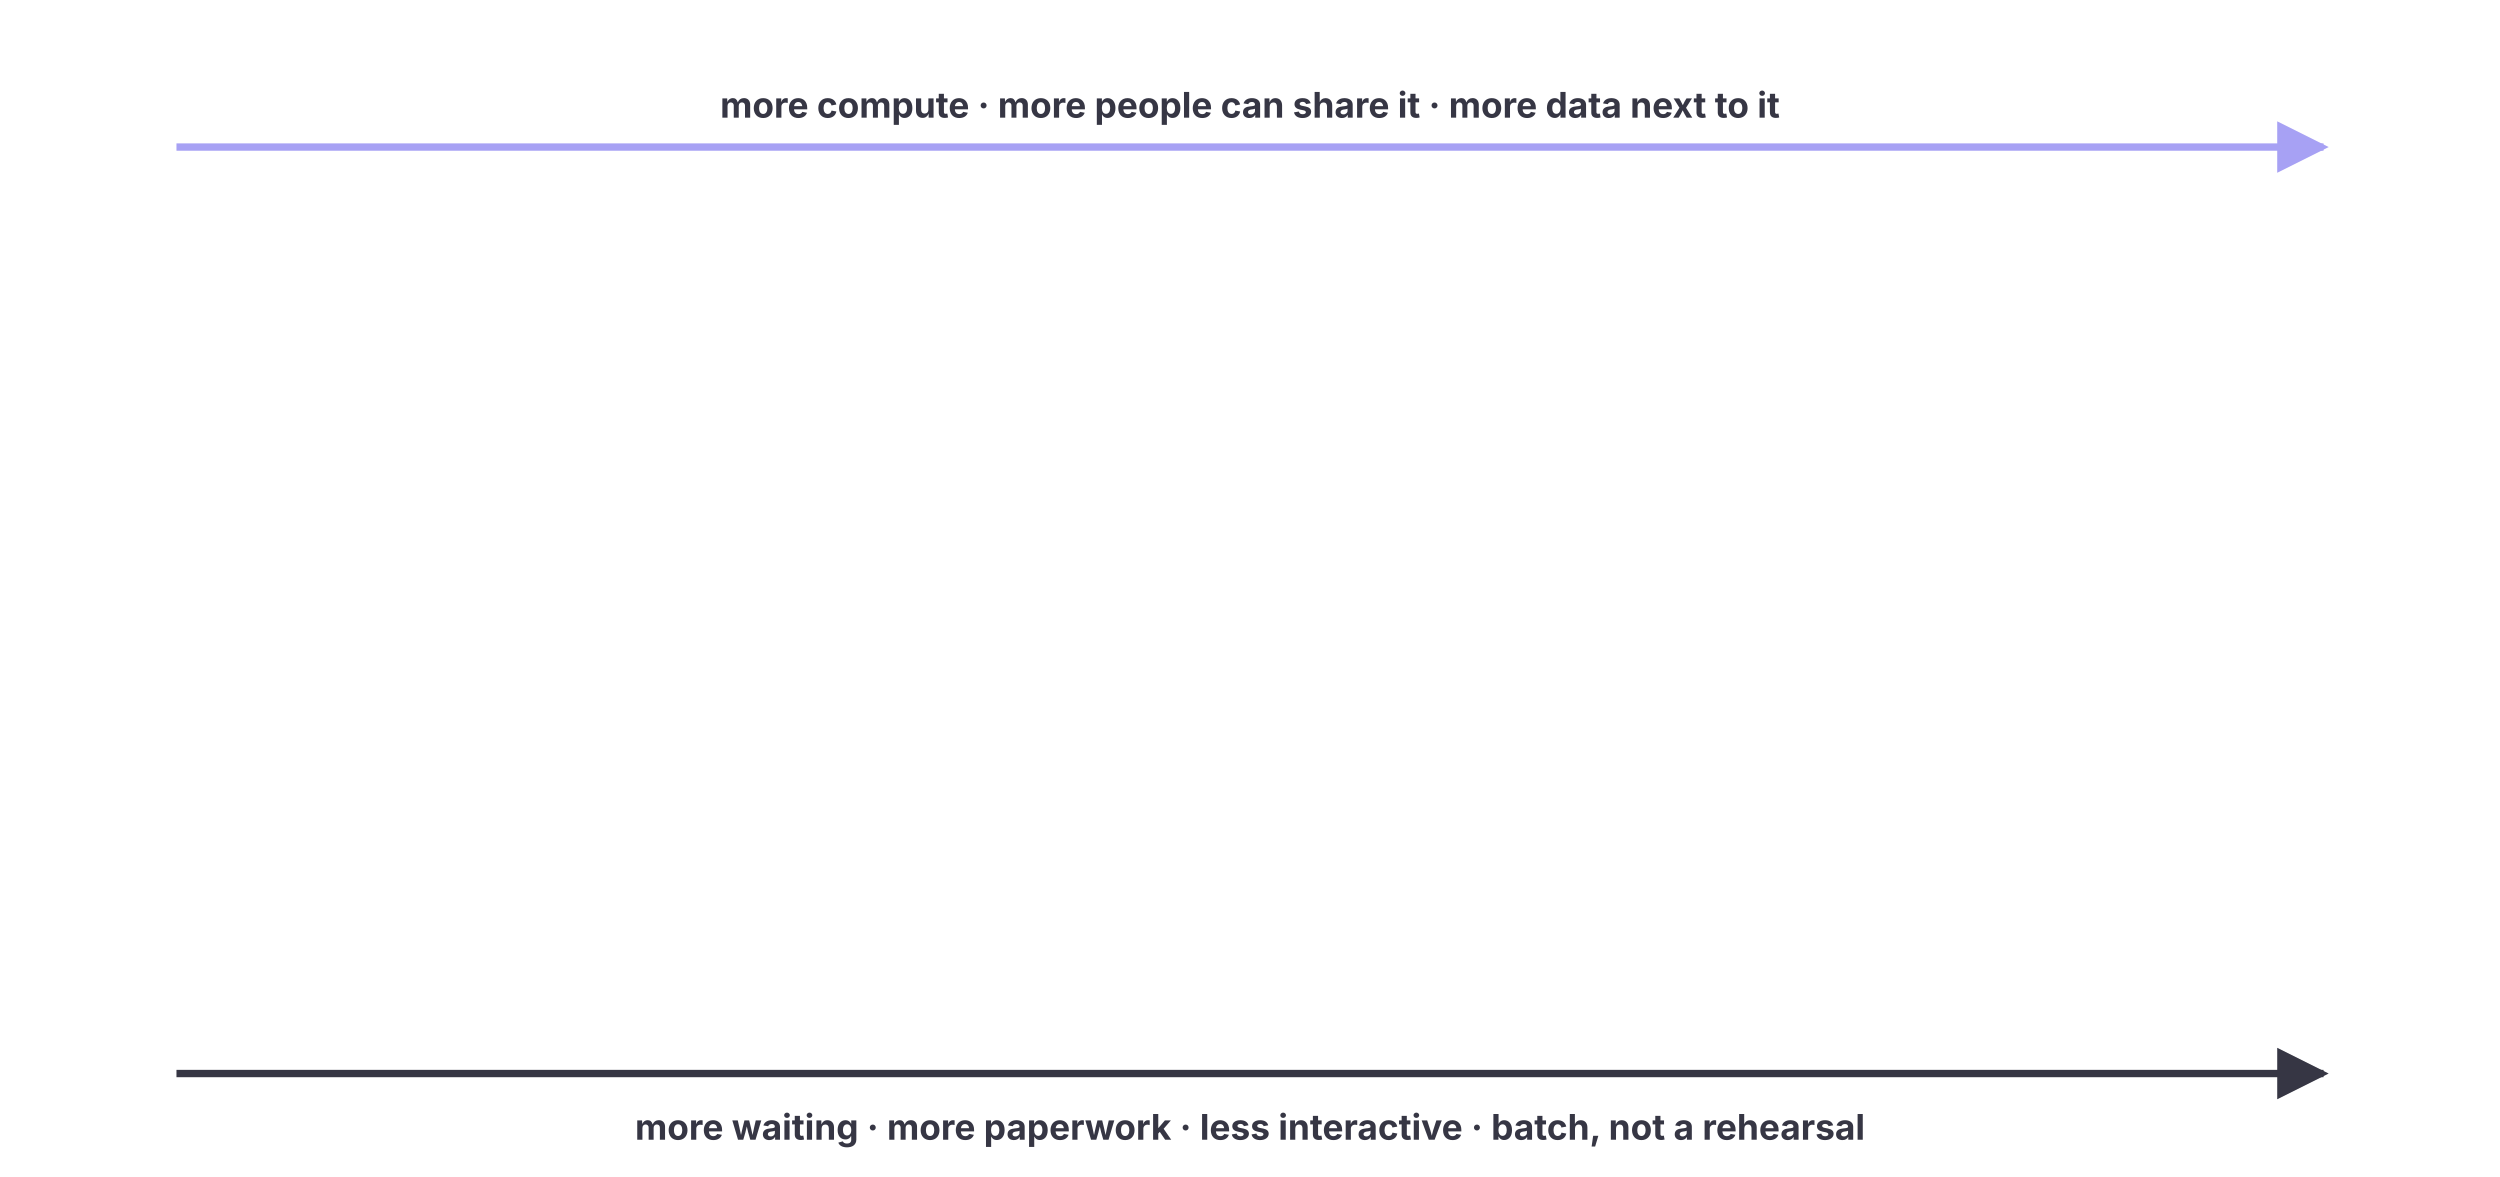
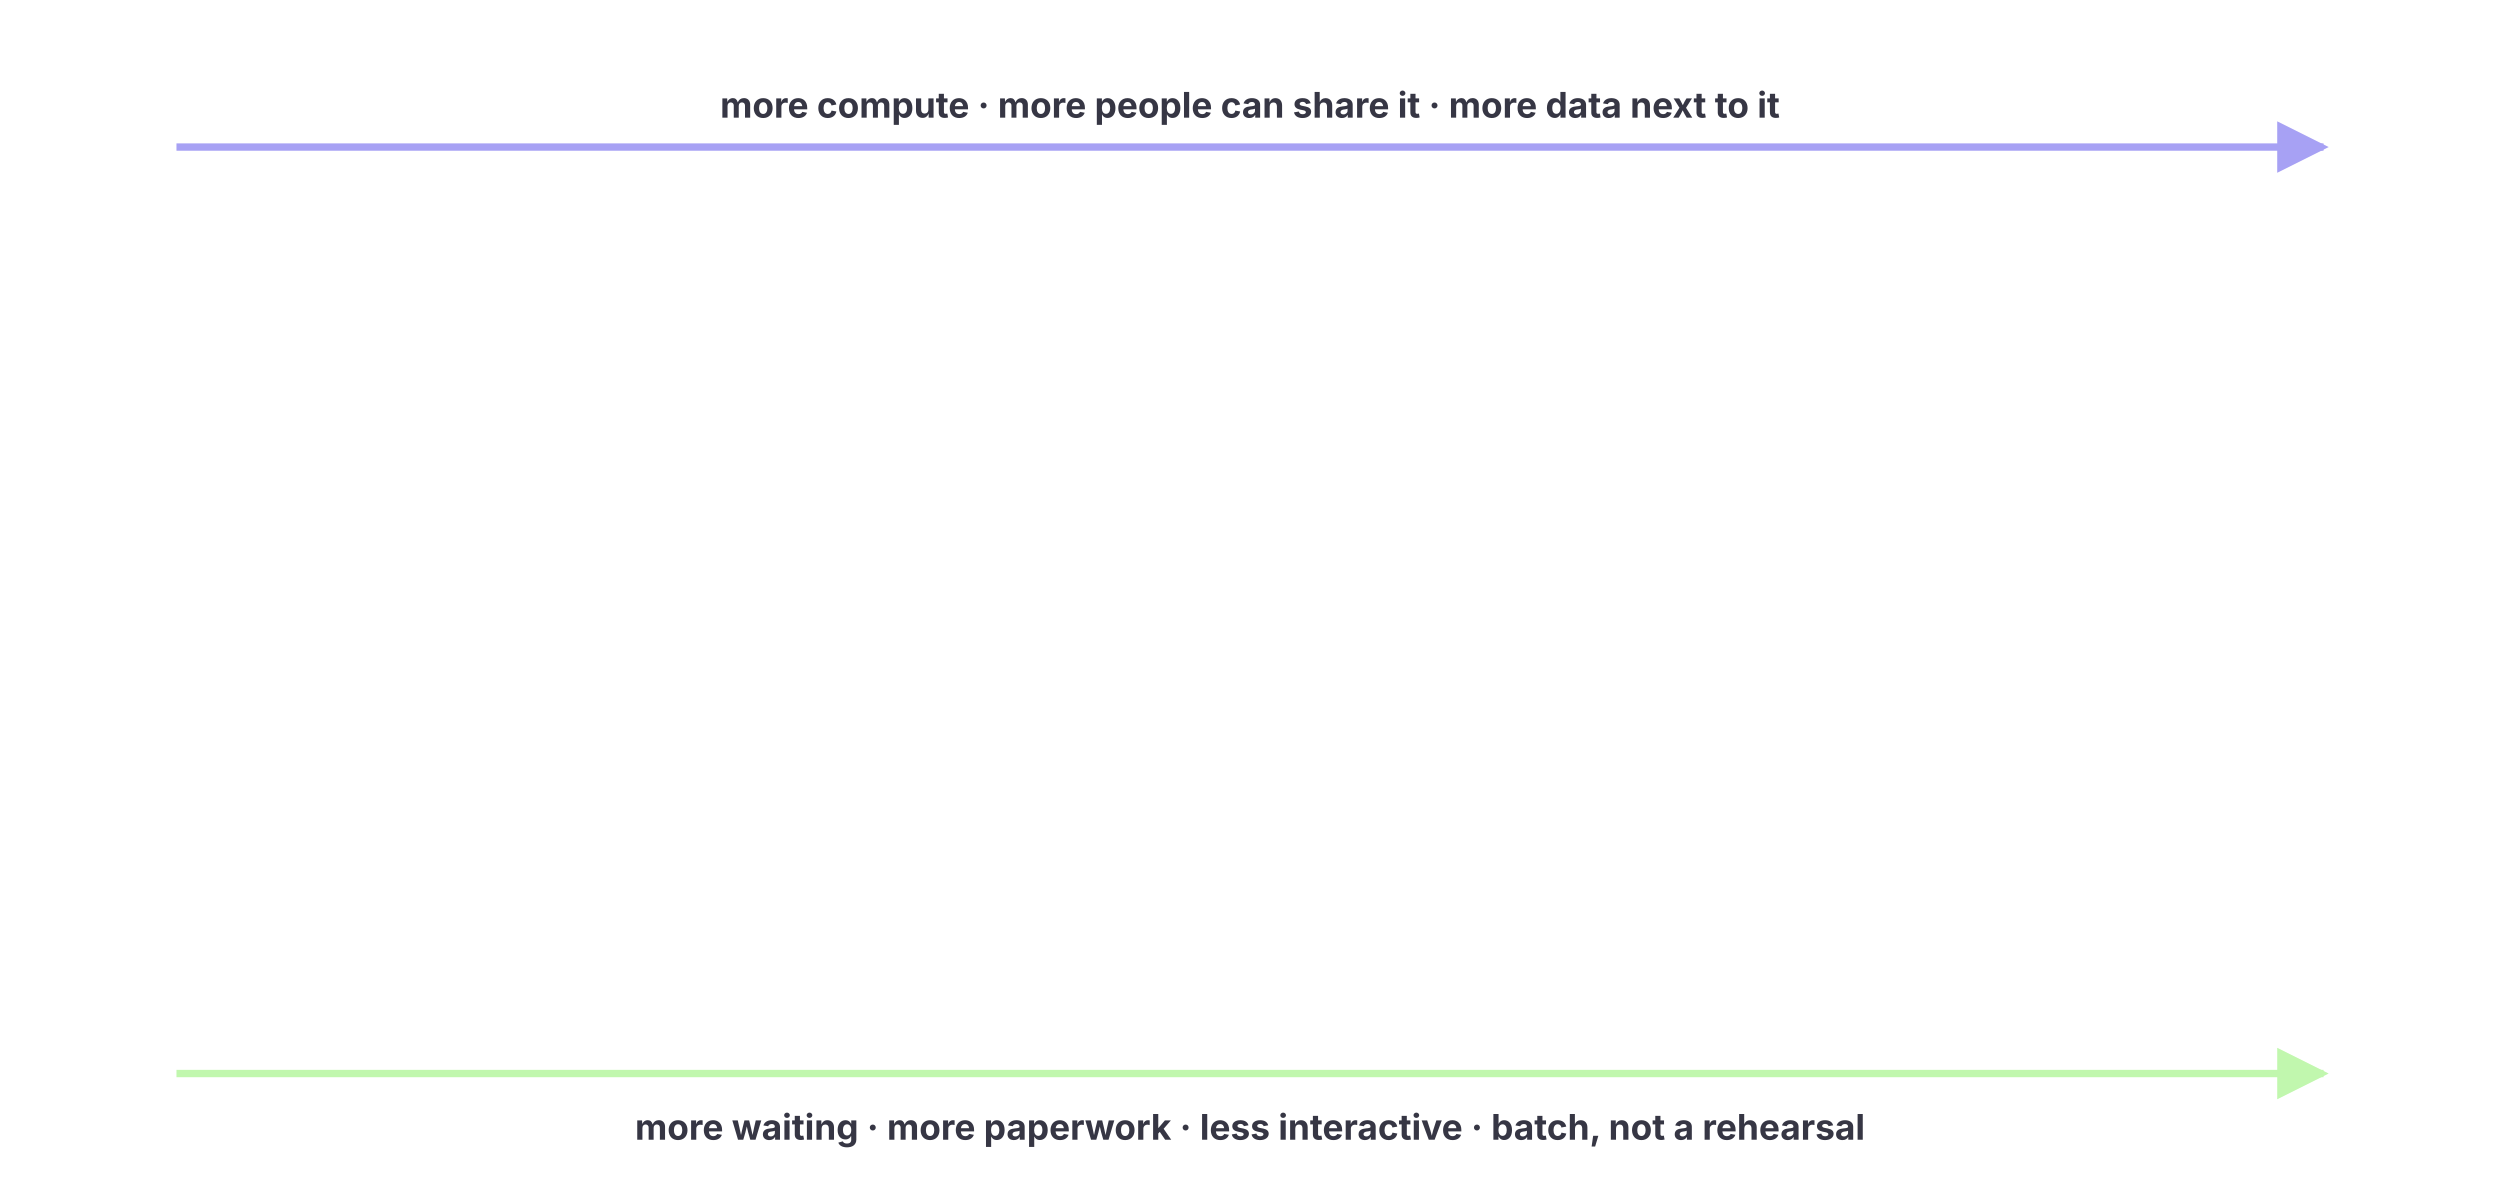
<svg xmlns="http://www.w3.org/2000/svg" viewBox="0 0 1700 800" font-family="Inter, Helvetica Neue, Helvetica, Arial, sans-serif">
  <defs>
    <marker id="a" viewBox="0 0 10 10" refX="9" refY="5" markerWidth="7" markerHeight="7" orient="auto-start-reverse">
      <path d="M0,0 L10,5 L0,10 z" fill="#A7A1F4" />
    </marker>
    <marker id="r" viewBox="0 0 10 10" refX="9" refY="5" markerWidth="7" markerHeight="7" orient="auto-start-reverse">
-       <path d="M0,0 L10,5 L0,10 z" fill="#363644" />
+       <path d="M0,0 L10,5 L0,10 z" fill="#C1F7AE" />
    </marker>
  </defs>
  <line x1="120" y1="100" x2="1580" y2="100" stroke="#A7A1F4" stroke-width="5" marker-end="url(#a)" />
  <text x="850" y="80" text-anchor="middle" font-size="24" fill="#363644" font-weight="bold">more compute · more people can share it · more data next to it</text>
-   <line x1="120" y1="730" x2="1580" y2="730" stroke="#363644" stroke-width="5" marker-end="url(#r)" />
+   <line x1="120" y1="730" x2="1580" y2="730" stroke="#C1F7AE" stroke-width="5" marker-end="url(#r)" />
  <text x="850" y="775" text-anchor="middle" font-size="24" fill="#363644" font-weight="bold">more waiting · more paperwork · less interactive · batch, not a rehearsal</text>
</svg>
